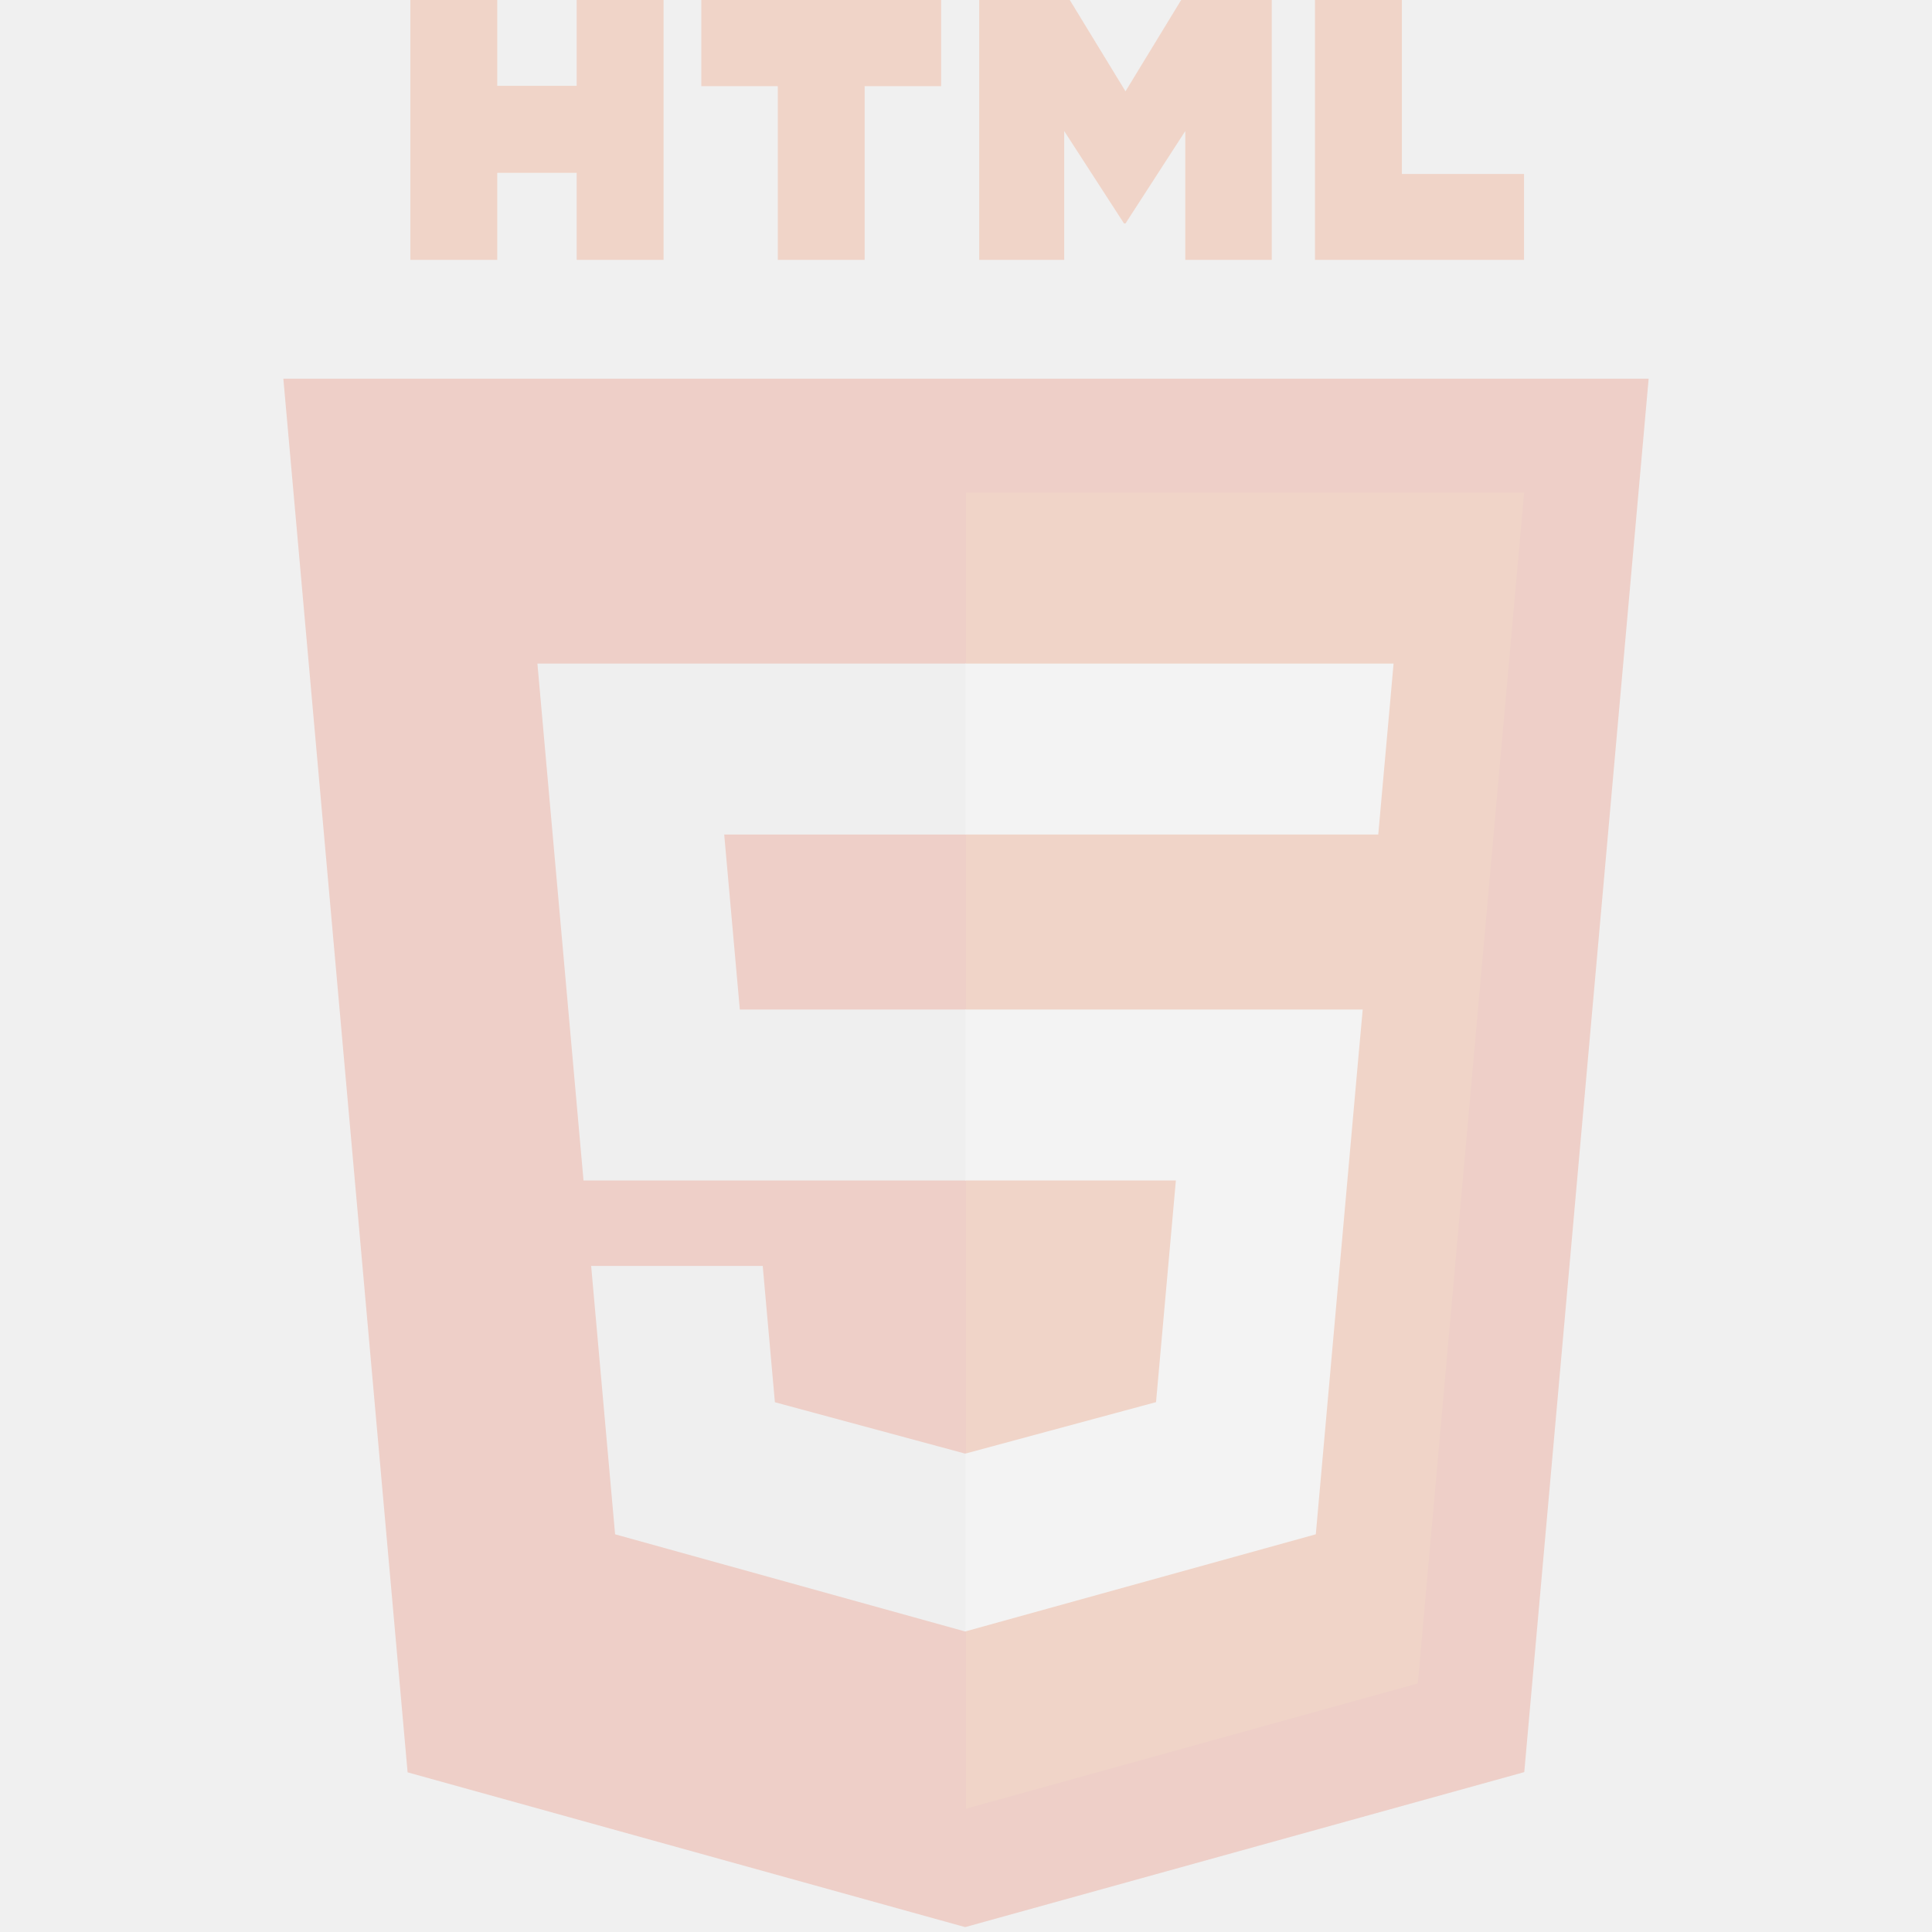
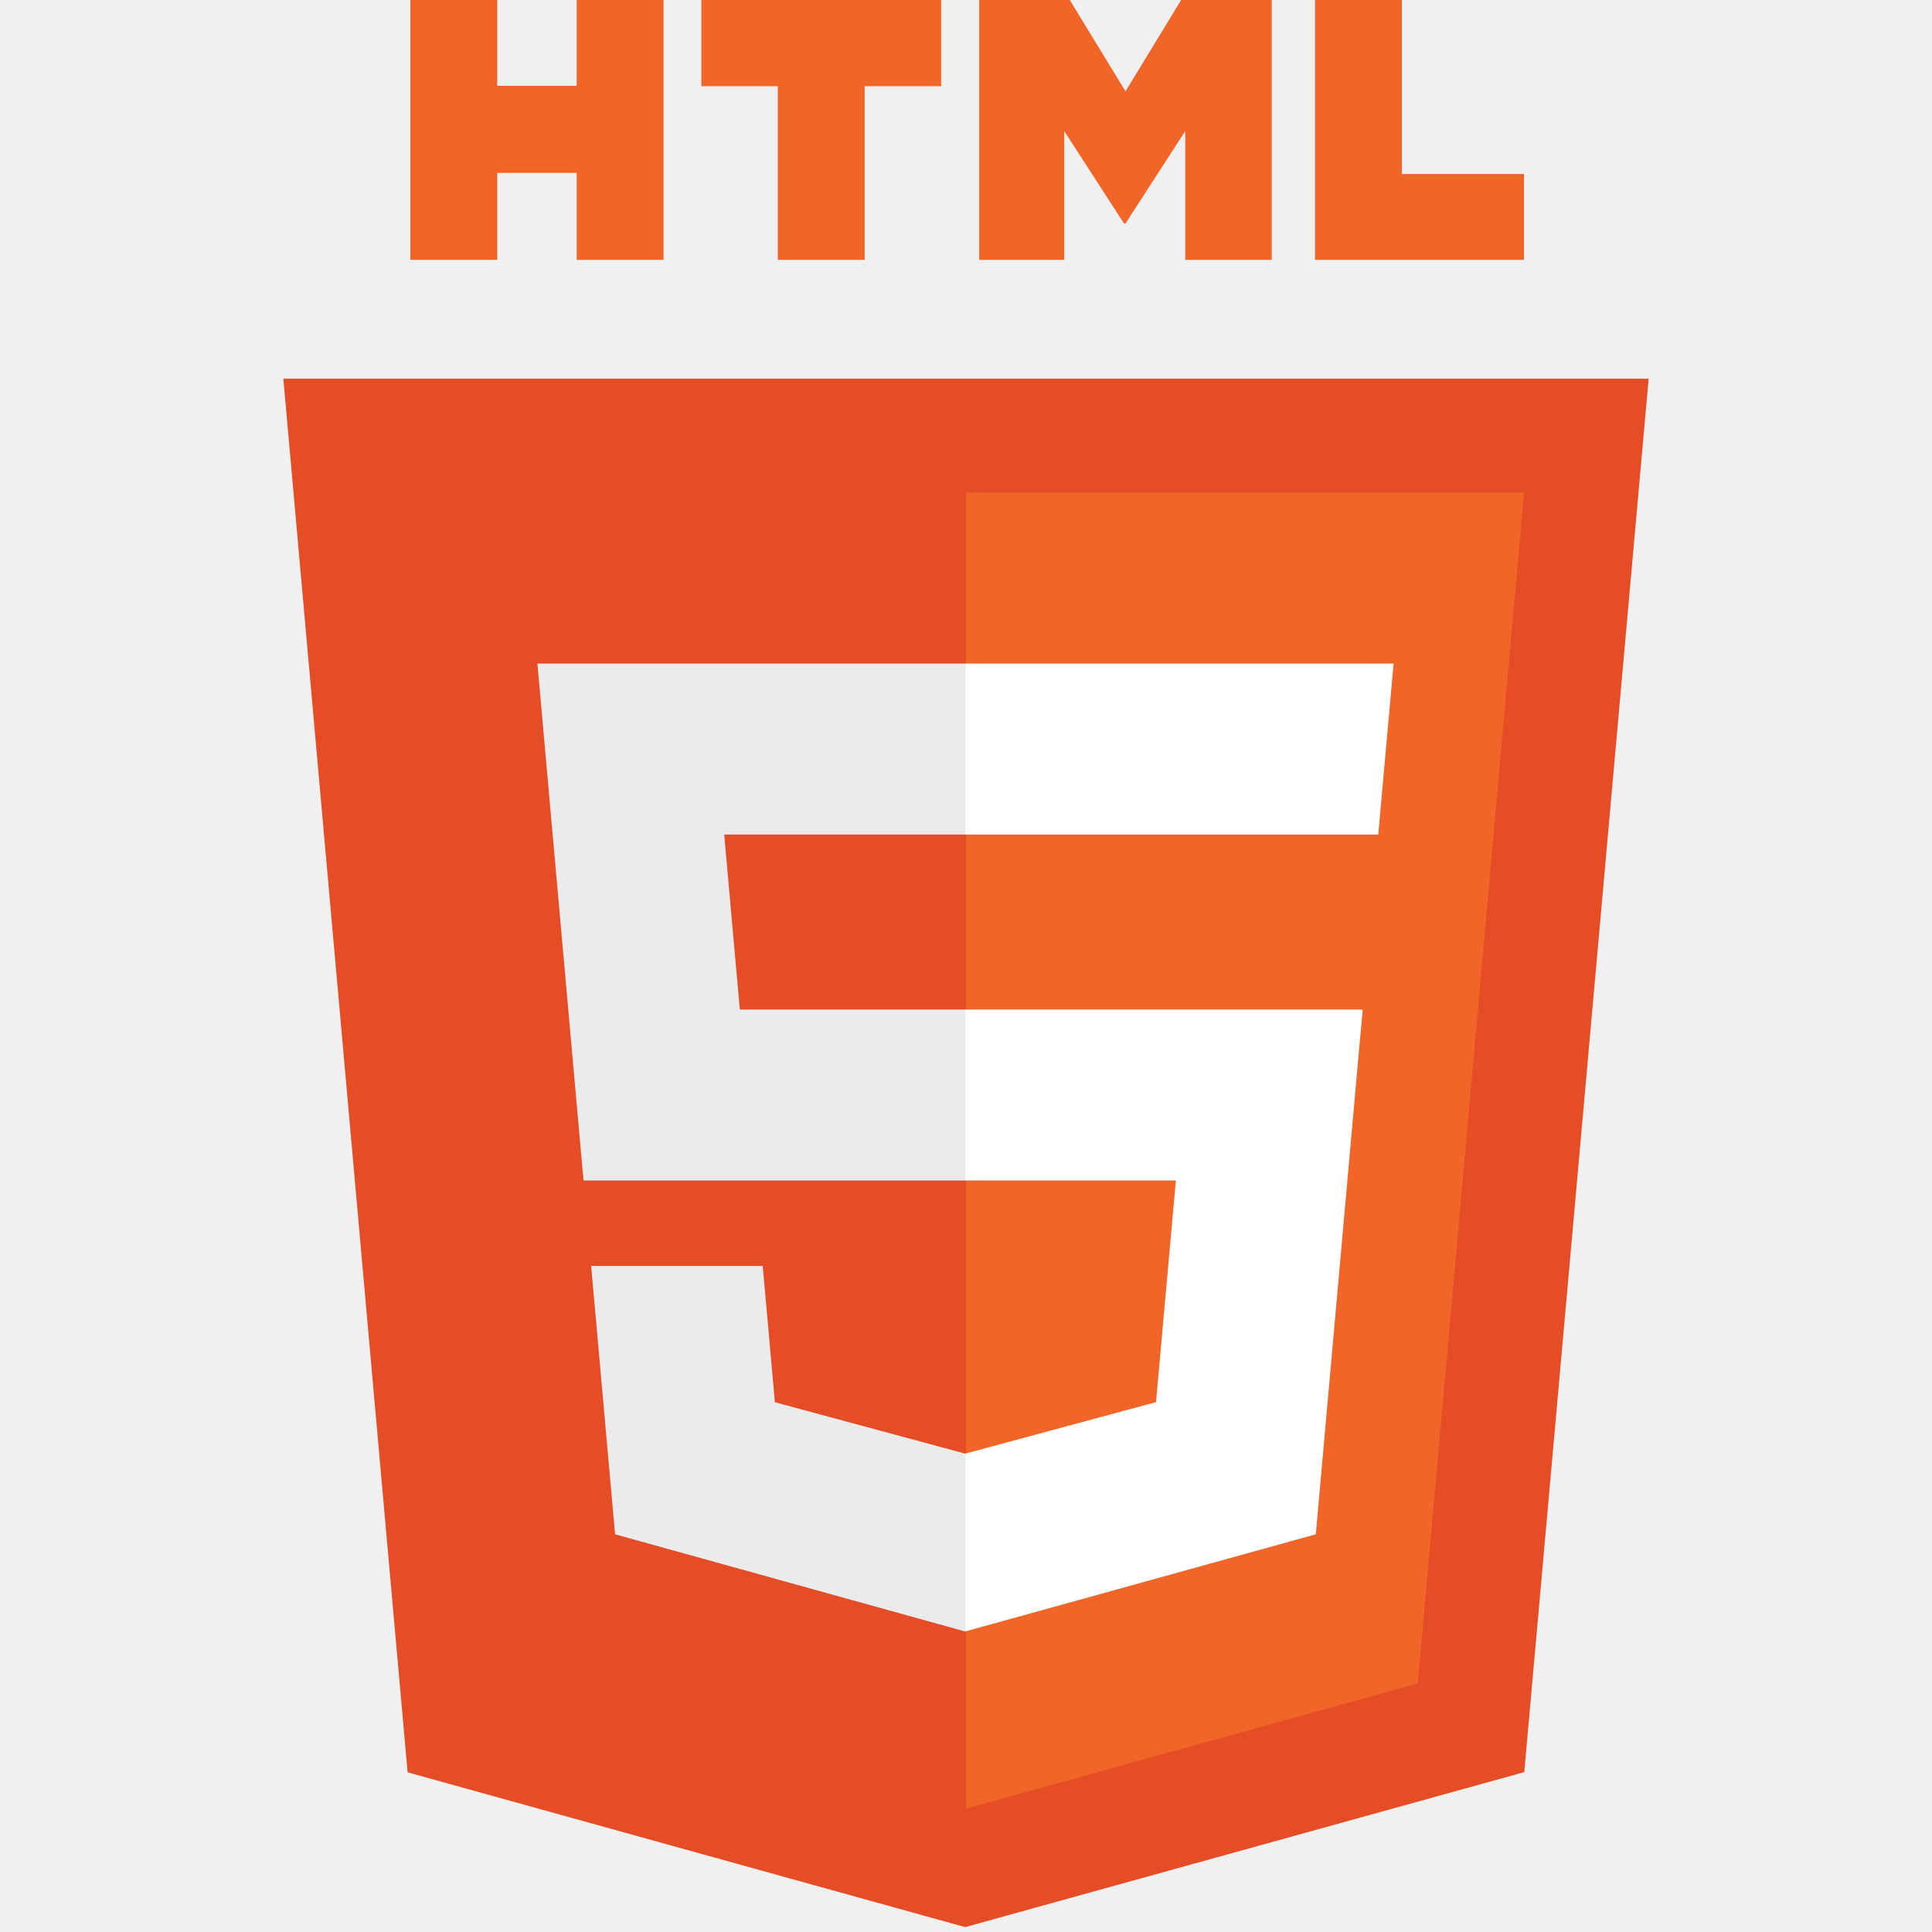
- <svg xmlns="http://www.w3.org/2000/svg" width="800px" height="800px" viewBox="-52.5 0 361 361" version="1.1" preserveAspectRatio="xMidYMid" opacity="0.2">
+ <svg xmlns="http://www.w3.org/2000/svg" width="800px" height="800px" viewBox="-52.5 0 361 361" version="1.1" preserveAspectRatio="xMidYMid">
  <g>
    <path d="M255.555,70.766 L232.314,331.125 L127.844,360.088 L23.662,331.166 L0.445,70.766 L255.555,70.766 L255.555,70.766 Z" fill="#E44D26">

</path>
    <path d="M128,337.95 L212.417,314.547 L232.278,92.057 L128,92.057 L128,337.95 L128,337.95 Z" fill="#F16529">

</path>
    <path d="M82.82,155.932 L128,155.932 L128,123.995 L47.917,123.995 L48.681,132.563 L56.531,220.573 L128,220.573 L128,188.636 L85.739,188.636 L82.82,155.932 L82.82,155.932 Z" fill="#EBEBEB">

</path>
    <path d="M90.018,236.542 L57.958,236.542 L62.432,286.688 L127.853,304.849 L128,304.808 L128,271.58 L127.86,271.617 L92.292,262.013 L90.018,236.542 L90.018,236.542 Z" fill="#EBEBEB">

</path>
    <path d="M24.181,0 L40.411,0 L40.411,16.035 L55.257,16.035 L55.257,0 L71.488,0 L71.488,48.558 L55.258,48.558 L55.258,32.298 L40.411,32.298 L40.411,48.558 L24.181,48.558 L24.181,0 L24.181,0 L24.181,0 Z" fill="#F16529">

</path>
    <path d="M92.831,16.103 L78.543,16.103 L78.543,0 L123.357,0 L123.357,16.103 L109.062,16.103 L109.062,48.558 L92.832,48.558 L92.832,16.103 L92.831,16.103 L92.831,16.103 Z" fill="#F16529">

</path>
    <path d="M130.469,0 L147.393,0 L157.803,17.062 L168.203,0 L185.132,0 L185.132,48.558 L168.969,48.558 L168.969,24.49 L157.803,41.755 L157.524,41.755 L146.35,24.49 L146.35,48.558 L130.469,48.558 L130.469,0 L130.469,0 Z" fill="#F16529">

</path>
    <path d="M193.21,0 L209.445,0 L209.445,32.508 L232.269,32.508 L232.269,48.558 L193.21,48.558 L193.21,0 L193.21,0 Z" fill="#F16529">

</path>
    <path d="M127.89,220.573 L167.217,220.573 L163.509,261.993 L127.89,271.607 L127.89,304.833 L193.362,286.688 L193.843,281.292 L201.348,197.212 L202.127,188.636 L127.89,188.636 L127.89,220.573 L127.89,220.573 Z" fill="#FFFFFF">

</path>
    <path d="M127.89,155.854 L127.89,155.932 L205.033,155.932 L205.673,148.754 L207.129,132.563 L207.892,123.995 L127.89,123.995 L127.89,155.854 L127.89,155.854 Z" fill="#FFFFFF">

</path>
  </g>
</svg>
